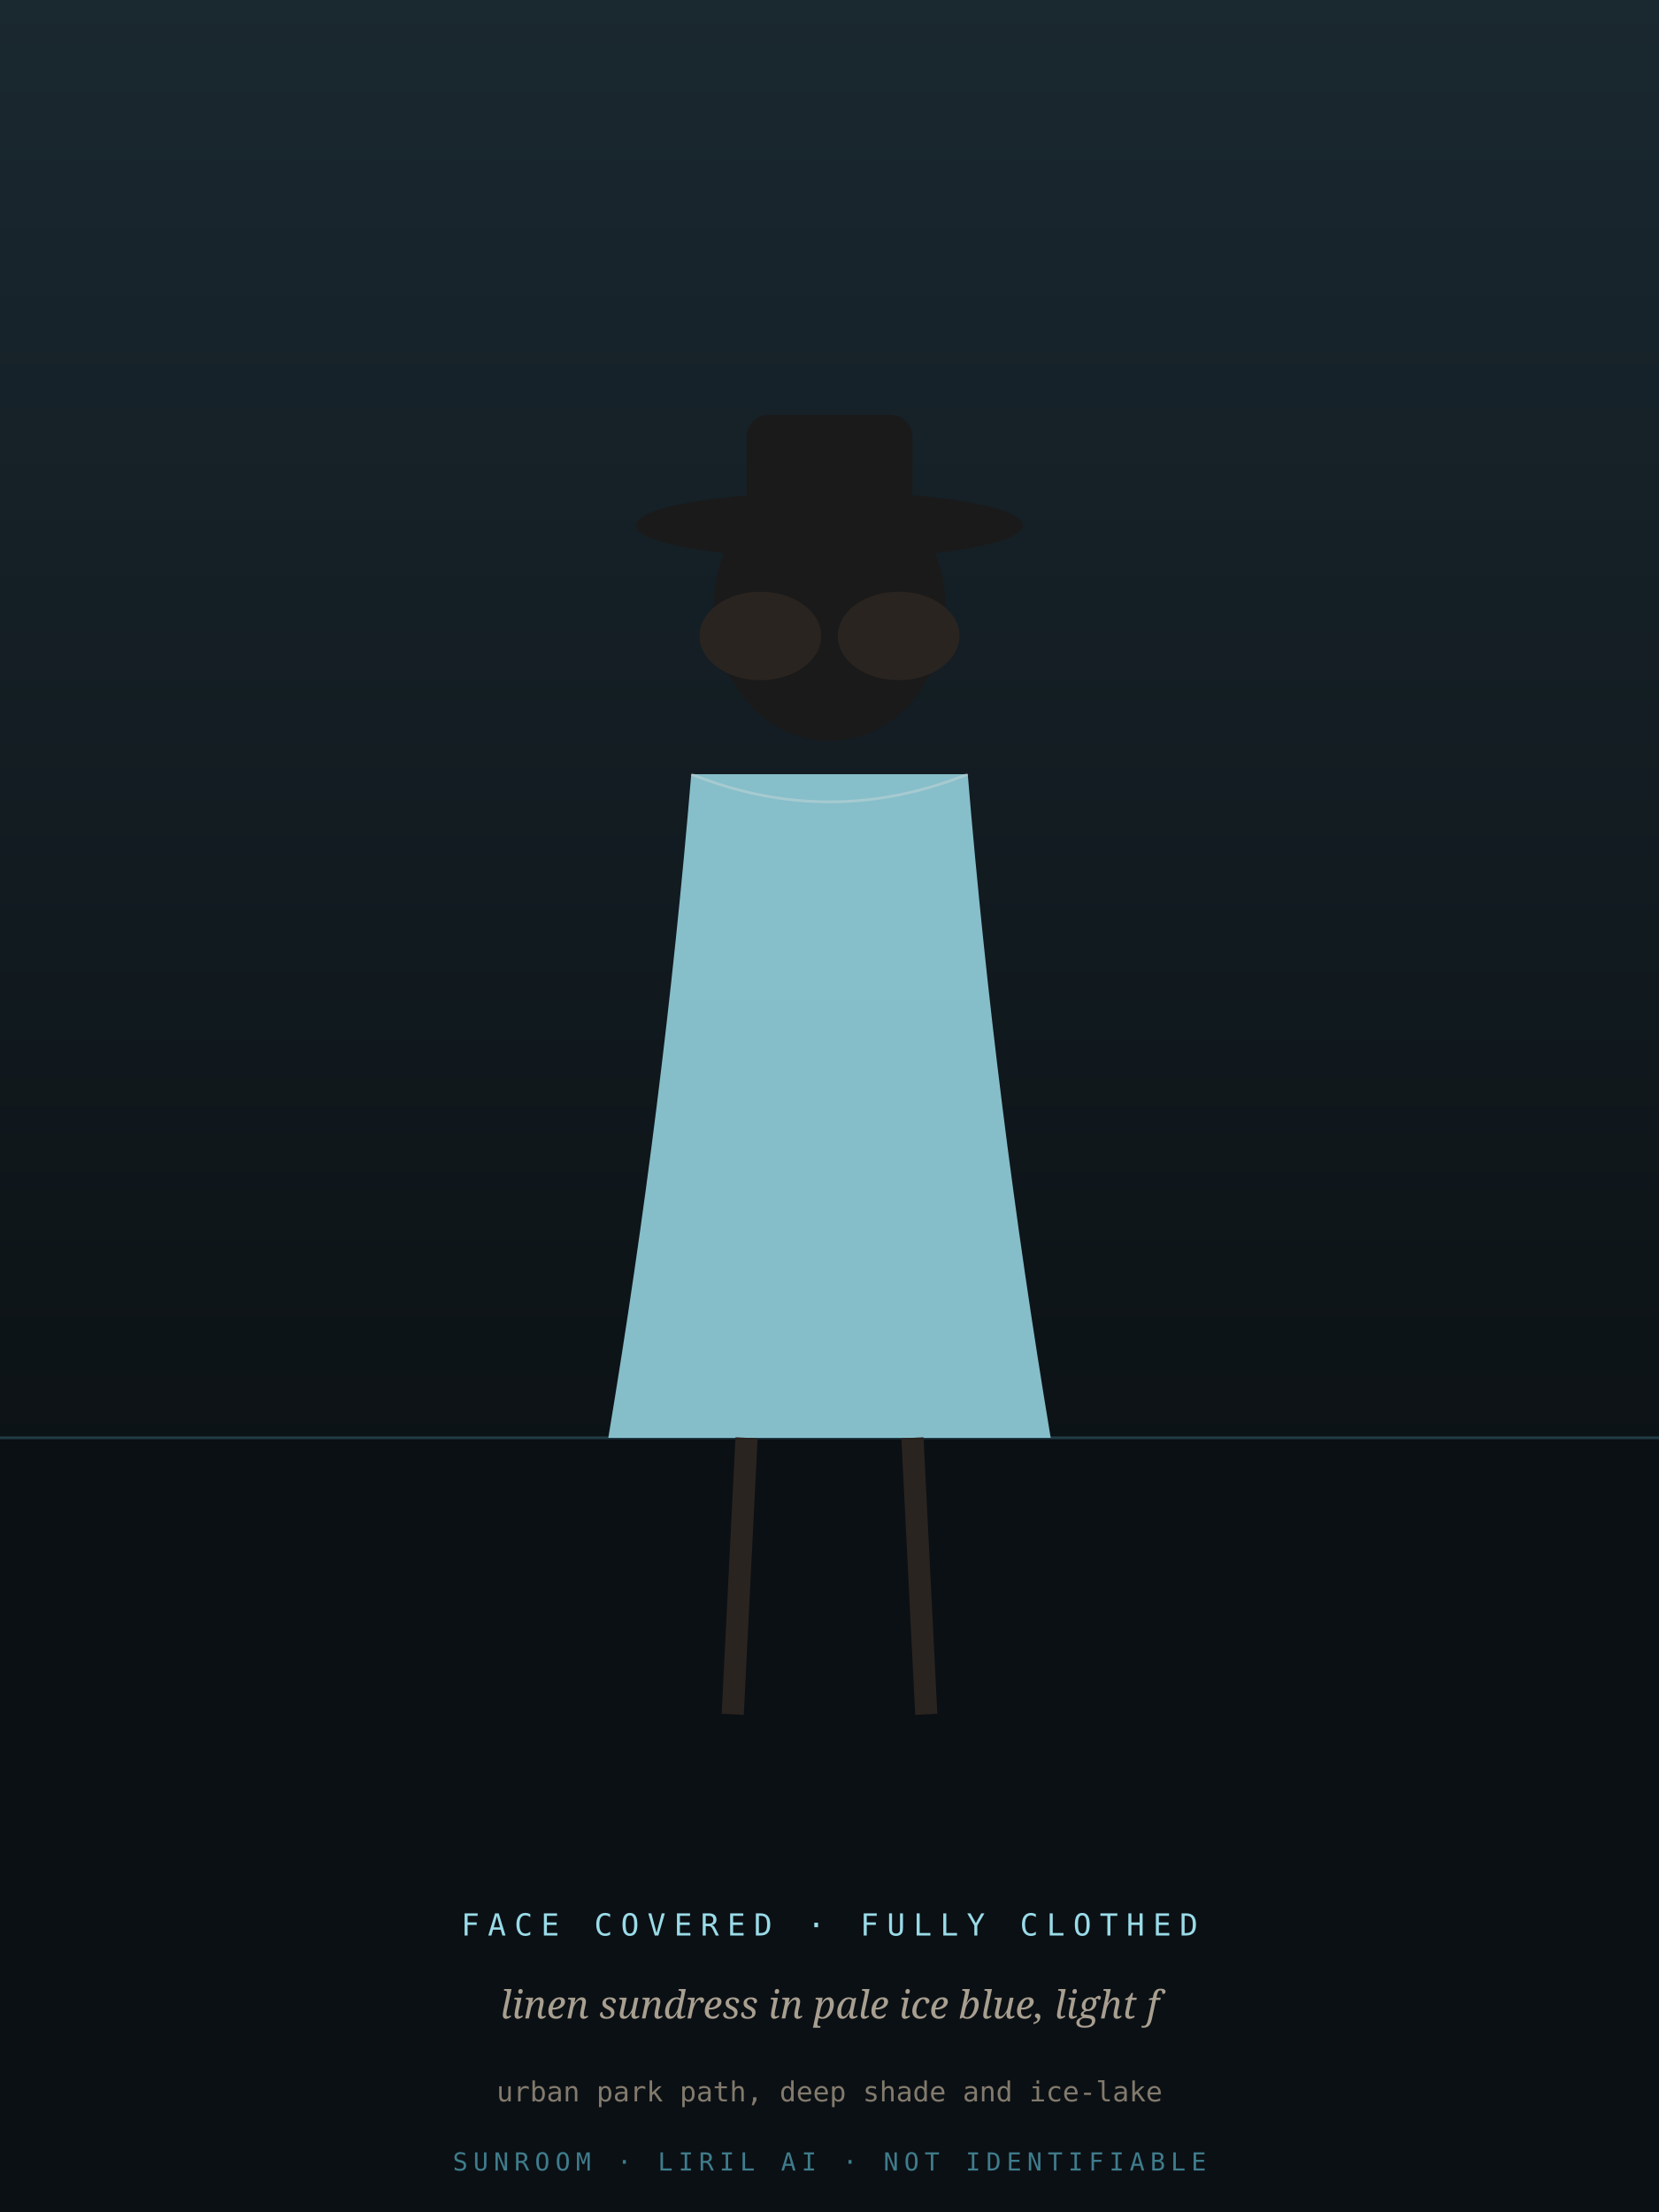
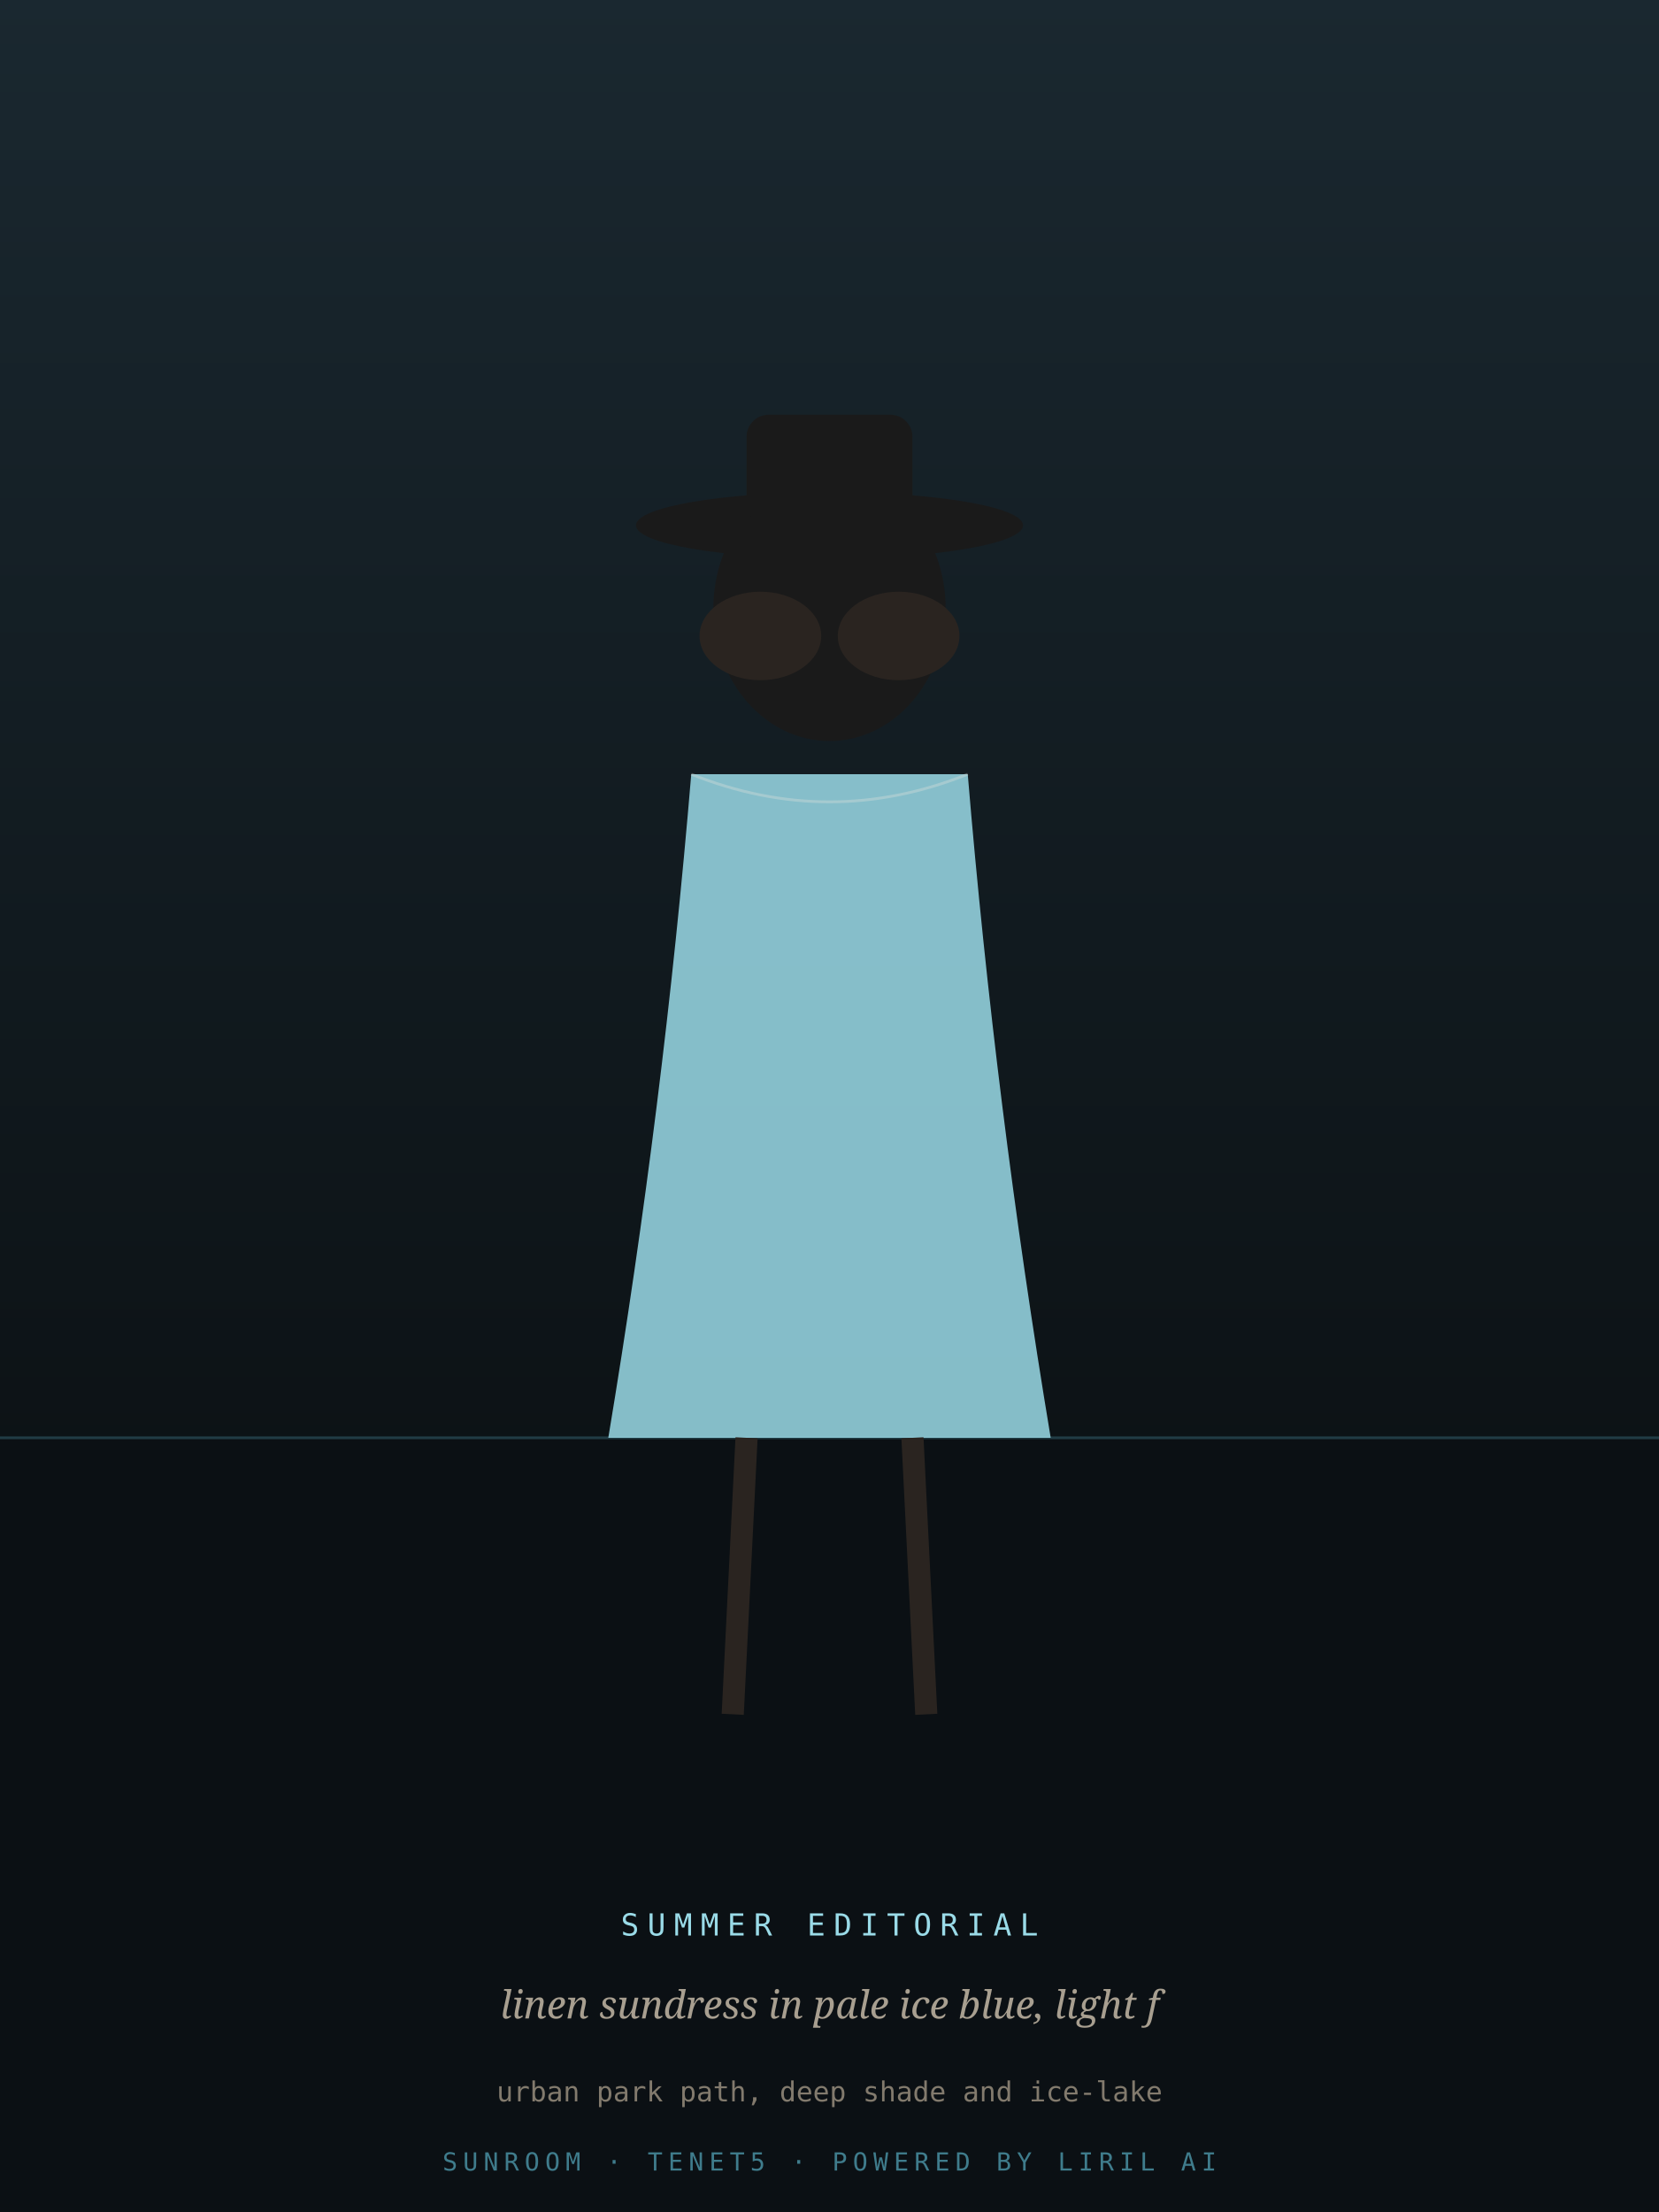
- <svg xmlns="http://www.w3.org/2000/svg" viewBox="0 0 600 800" role="img" aria-label="Sunroom fashion still — face covered">
+ <svg xmlns="http://www.w3.org/2000/svg" viewBox="0 0 600 800" role="img" aria-label="Sunroom summer fashion editorial">
  <defs>
    <linearGradient id="sky" x1="0" y1="0" x2="0" y2="1">
      <stop offset="0%" stop-color="#1a2830" />
      <stop offset="100%" stop-color="#050708" />
    </linearGradient>
  </defs>
  <rect width="600" height="800" fill="url(#sky)" />
  <rect x="0" y="520" width="600" height="280" fill="#0b1014" />
  <line x1="0" y1="520" x2="600" y2="520" stroke="#3f7c8c" stroke-opacity="0.4" stroke-width="1" />
  <ellipse cx="300" cy="220" rx="42" ry="48" fill="#1a1a1a" />
  <ellipse cx="275" cy="230" rx="22" ry="16" fill="#2a2420" />
  <ellipse cx="325" cy="230" rx="22" ry="16" fill="#2a2420" />
  <ellipse cx="300" cy="190" rx="70" ry="12" fill="#1a1a1a" />
  <rect x="270" y="150" width="60" height="40" rx="8" fill="#1a1a1a" />
  <path d="M250 280 Q240 400 220 520 L380 520 Q360 400 350 280 Z" fill="#9adbe8" opacity="0.85" />
  <path d="M250 280 Q300 300 350 280" fill="none" stroke="#ece7dc" stroke-opacity="0.3" stroke-width="1" />
  <line x1="270" y1="520" x2="265" y2="620" stroke="#2a2420" stroke-width="8" />
  <line x1="330" y1="520" x2="335" y2="620" stroke="#2a2420" stroke-width="8" />
-   <text x="300" y="700" text-anchor="middle" font-family="IBM Plex Mono, monospace" font-size="11" letter-spacing="3" fill="#9adbe8">FACE COVERED · FULLY CLOTHED</text>
+   <text x="300" y="700" text-anchor="middle" font-family="IBM Plex Mono, monospace" font-size="11" letter-spacing="3" fill="#9adbe8">SUMMER EDITORIAL</text>
  <text x="300" y="730" text-anchor="middle" font-family="Georgia, serif" font-size="14" font-style="italic" fill="#a89f90">linen sundress in pale ice blue, light f</text>
  <text x="300" y="760" text-anchor="middle" font-family="IBM Plex Mono, monospace" font-size="10" fill="#827a6d">urban park path, deep shade and ice-lake</text>
-   <text x="300" y="785" text-anchor="middle" font-family="IBM Plex Mono, monospace" font-size="9" letter-spacing="2" fill="#3f7c8c">SUNROOM · LIRIL AI · NOT IDENTIFIABLE</text>
+   <text x="300" y="785" text-anchor="middle" font-family="IBM Plex Mono, monospace" font-size="9" letter-spacing="2" fill="#3f7c8c">SUNROOM · TENET5 · POWERED BY LIRIL AI</text>
</svg>
